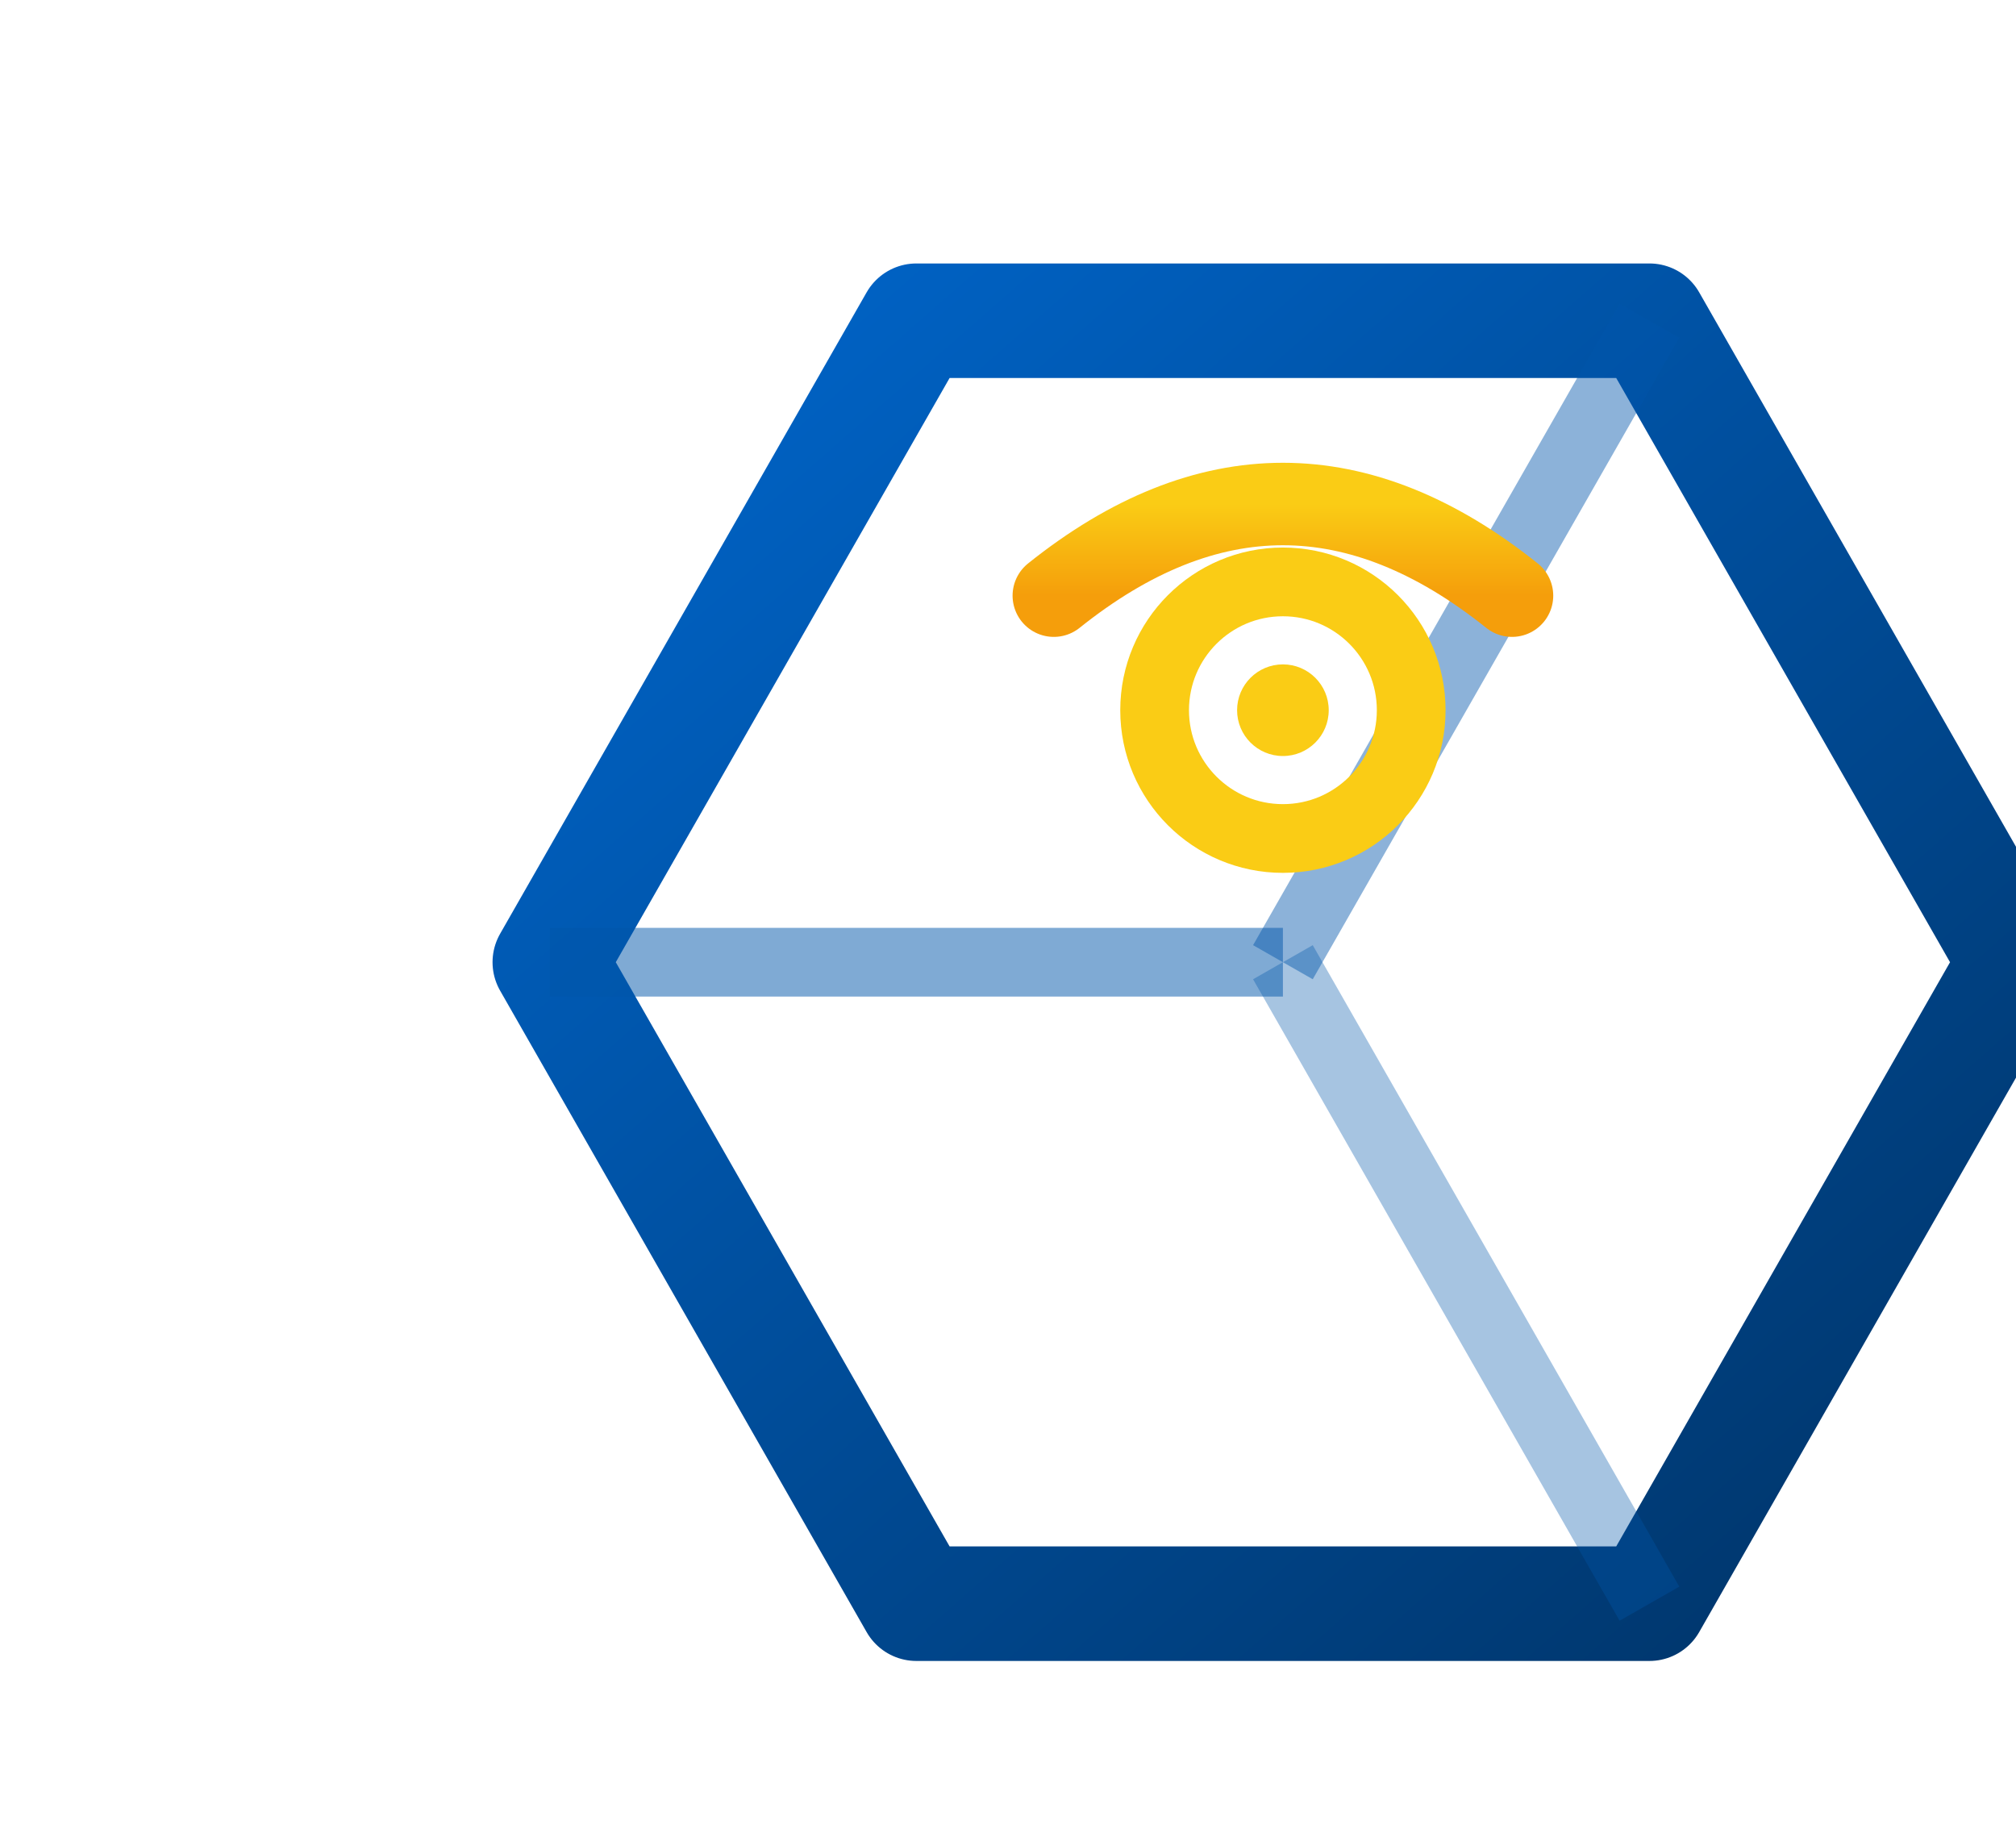
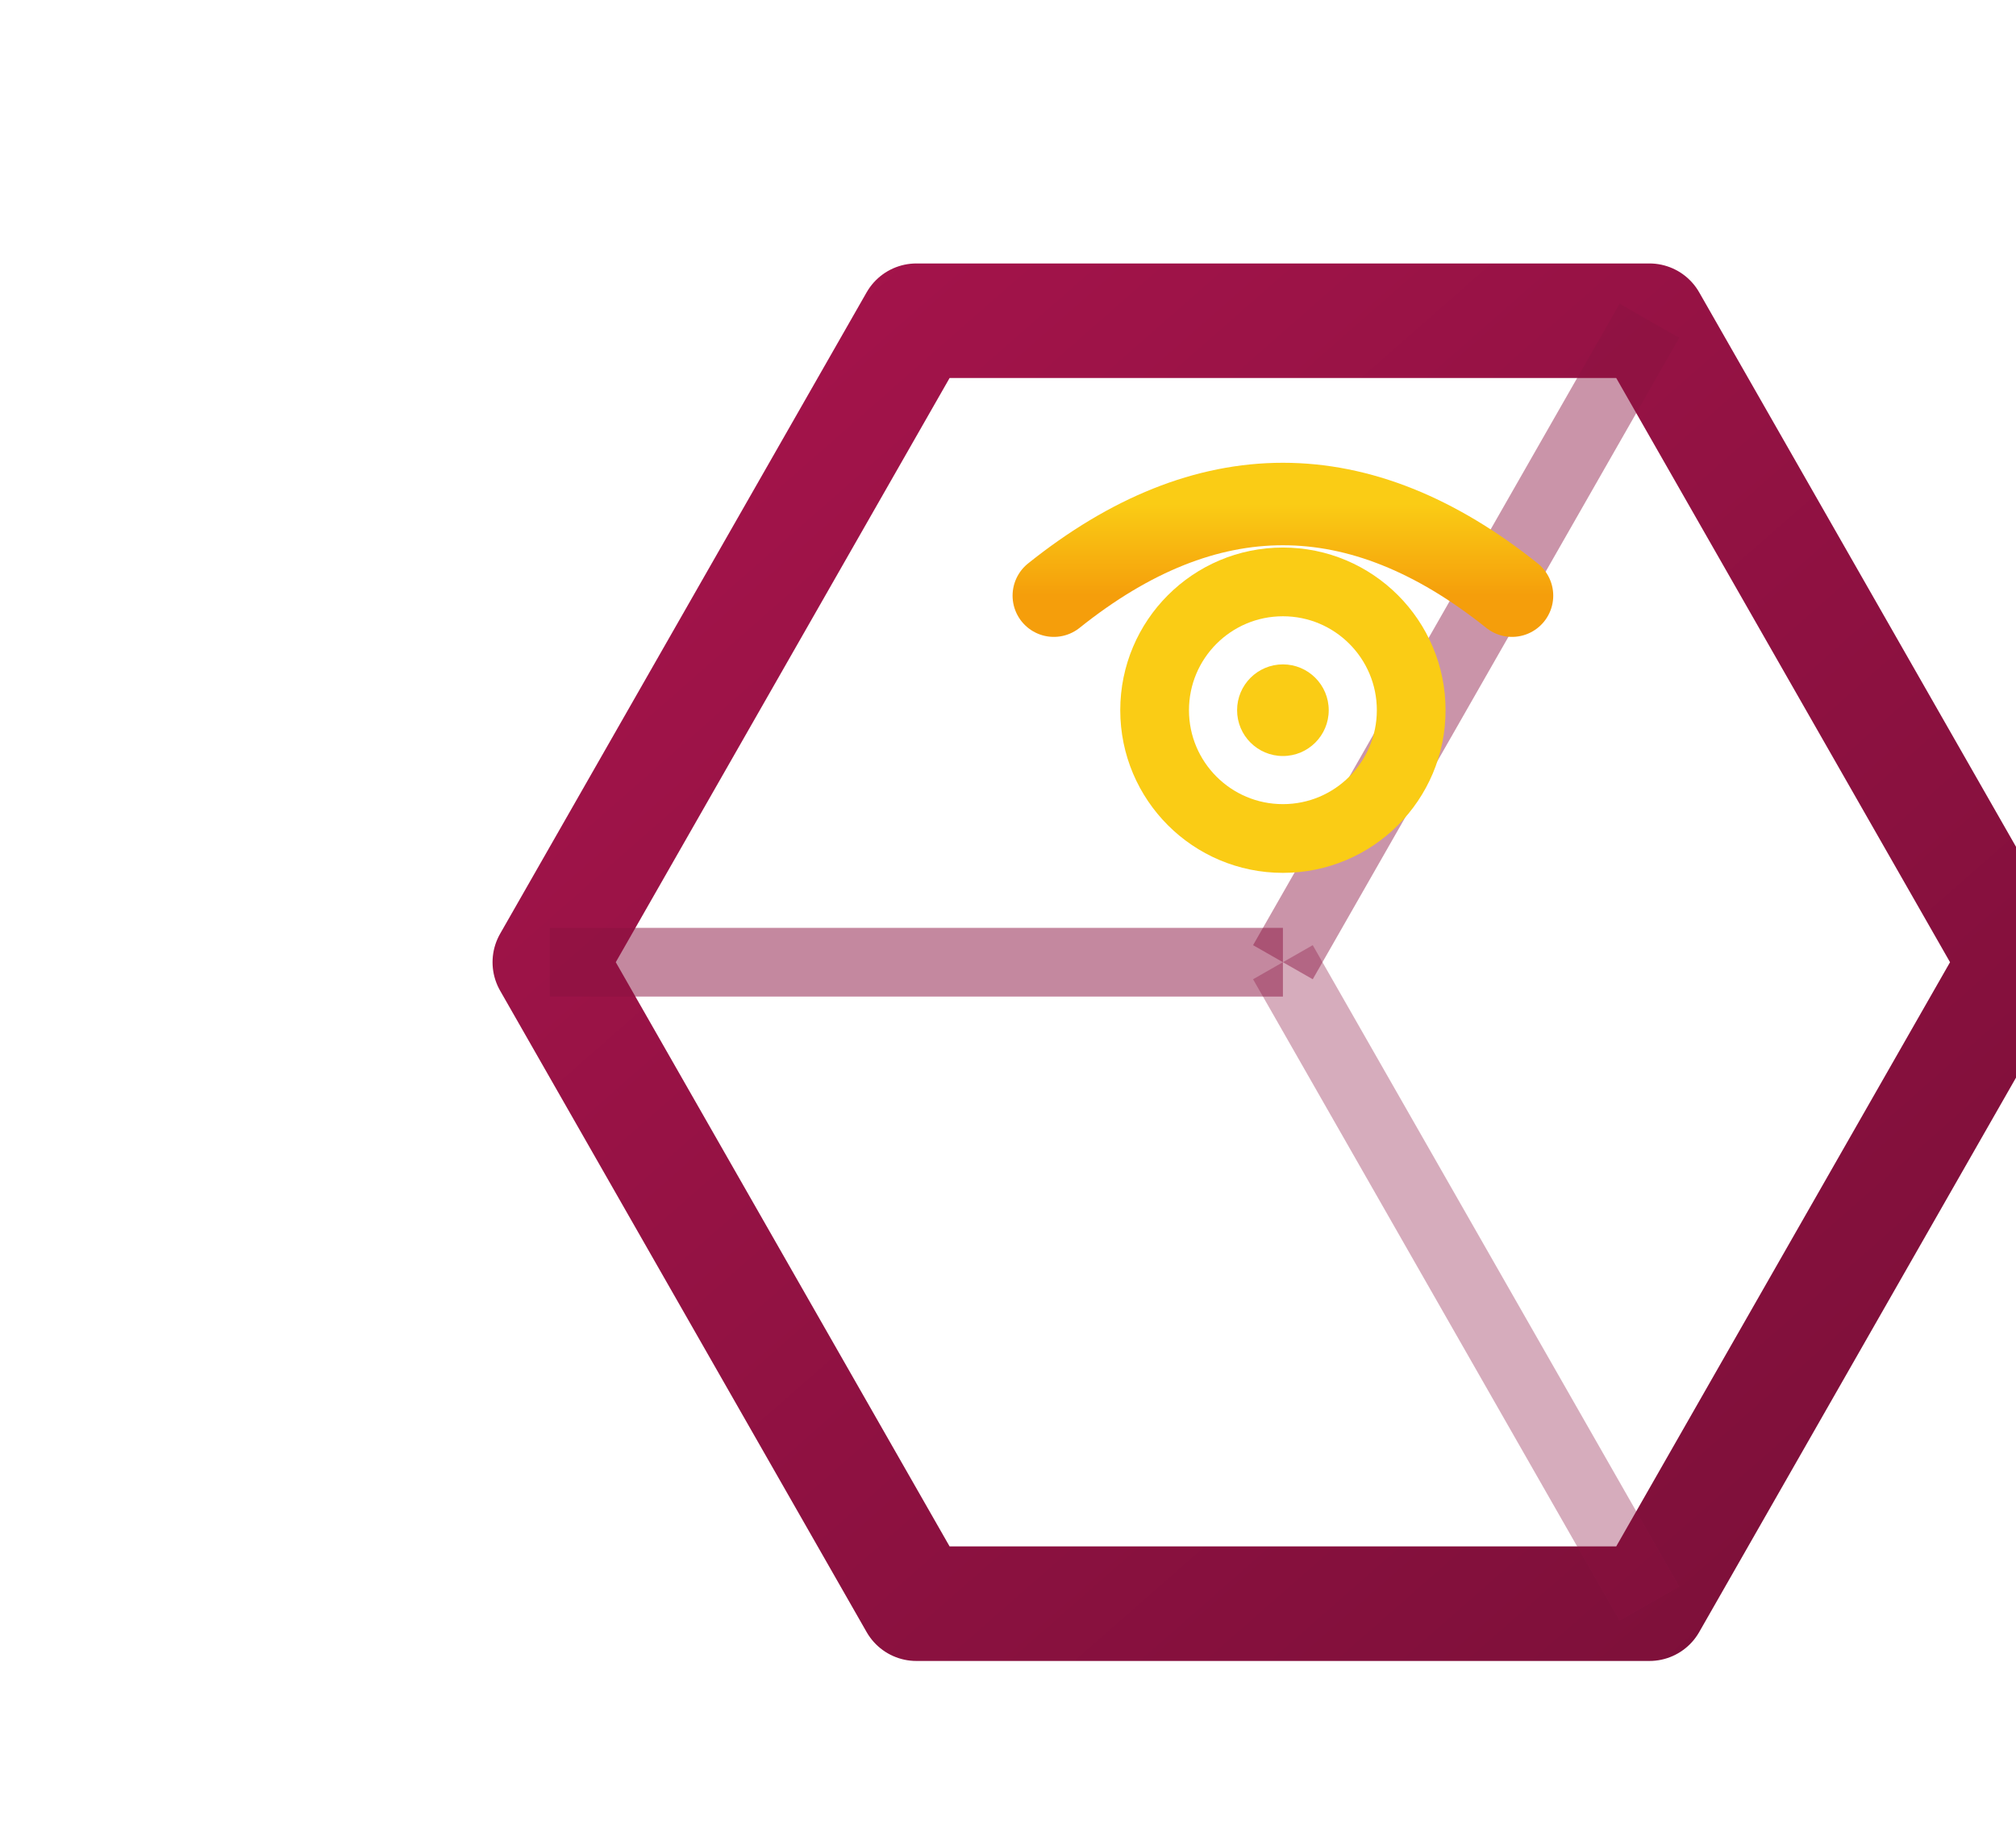
<svg xmlns="http://www.w3.org/2000/svg" width="44" height="40" viewBox="-2 0 44 40">
  <defs>
    <linearGradient id="hs" x1="0%" y1="0%" x2="100%" y2="100%">
-       <stop offset="0%" style="stop-color:#0066cc" />
-       <stop offset="100%" style="stop-color:#003366" />
+       <stop offset="0%" style="stop-color:#A7144C" />
+       <stop offset="100%" style="stop-color:#7a0f38" />
    </linearGradient>
    <linearGradient id="gl" x1="0%" y1="0%" x2="0%" y2="100%">
      <stop offset="0%" style="stop-color:#facc15" />
      <stop offset="100%" style="stop-color:#f59e0b" />
    </linearGradient>
  </defs>
  <polygon points="20,3 36,3 44,17 36,31 20,31 12,17" fill="none" stroke="url(#hs)" stroke-width="2.5" stroke-linejoin="round" transform="translate(-2, 4)" />
-   <line x1="10" y1="21" x2="26" y2="21" stroke="#0055aa" stroke-width="1.5" opacity="0.5" />
-   <line x1="26" y1="21" x2="34" y2="7" stroke="#0055aa" stroke-width="1.5" opacity="0.45" />
-   <line x1="26" y1="21" x2="34" y2="35" stroke="#0055aa" stroke-width="1.5" opacity="0.35" />
+   <line x1="10" y1="21" x2="26" y2="21" stroke="#8a1240" stroke-width="1.5" opacity="0.5" />
+   <line x1="26" y1="21" x2="34" y2="7" stroke="#8a1240" stroke-width="1.5" opacity="0.45" />
+   <line x1="26" y1="21" x2="34" y2="35" stroke="#8a1240" stroke-width="1.5" opacity="0.35" />
  <path d="M21,13 Q26,9 31,13" fill="none" stroke="url(#gl)" stroke-width="1.8" stroke-linecap="round" />
  <circle cx="26" cy="15.5" r="2.8" fill="none" stroke="#facc15" stroke-width="1.5" />
  <circle cx="26" cy="15.5" r="1" fill="#facc15" />
</svg>
